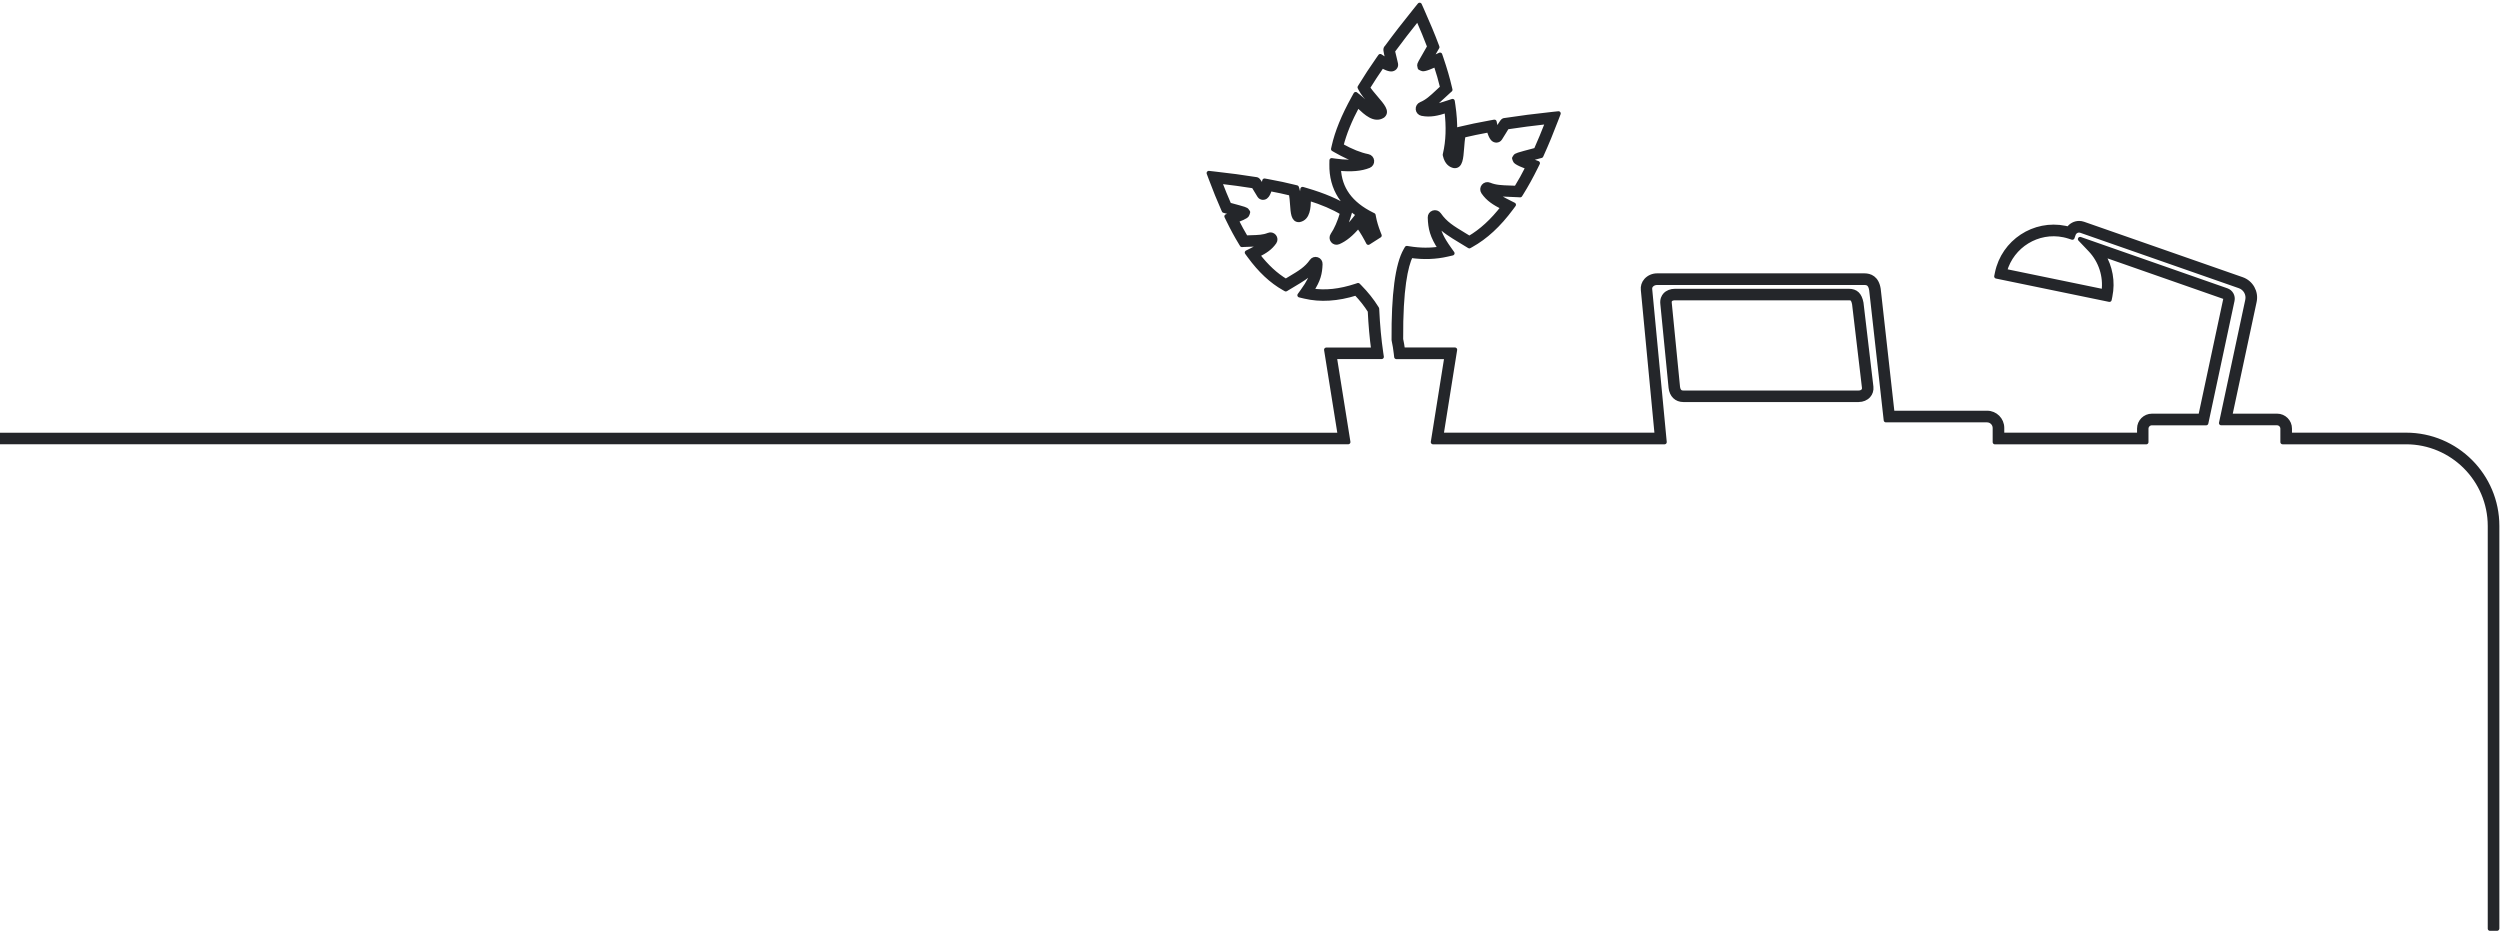
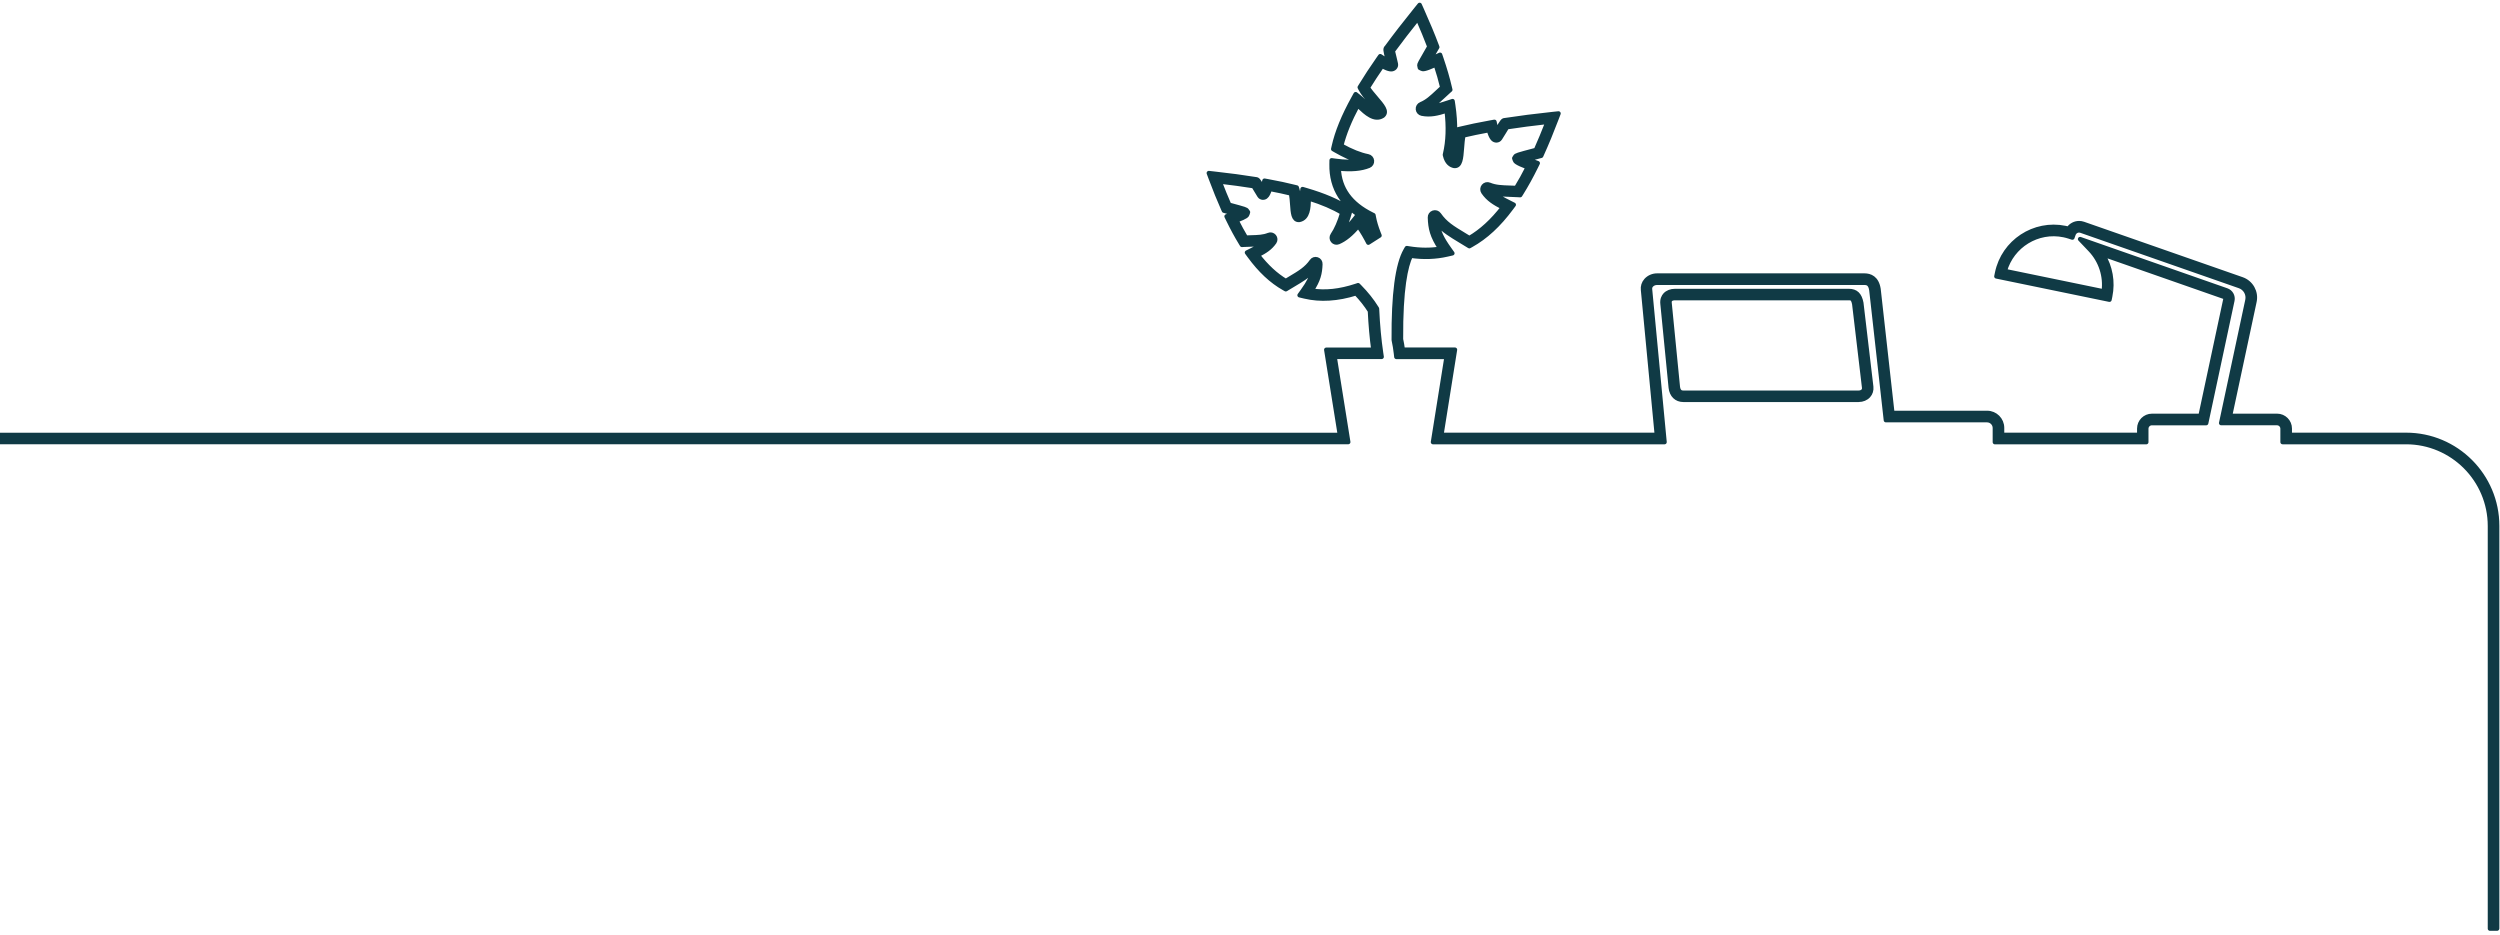
<svg xmlns="http://www.w3.org/2000/svg" id="Layer_1" data-name="Layer 1" viewBox="-320 32 1412 528">
  <defs>
    <style>
      .cls-1 {
-         fill: #24262A;
-         stroke: #24262A;
+         fill: #103A45;
+         stroke: #103A45;
        stroke-width: 2.5;
        stroke-linejoin: round;
        stroke-linecap: round;
      }
    </style>
  </defs>
  <path class="cls-1" d="M729.79,257.82h-99.07c-3.87,0-6.58-2.62-7.06-6.85l-4.66-47.34c-.29-2.52.62-4.14,1.44-5.05,1.28-1.43,3.28-2.22,5.63-2.22h98.14c3.99,0,6.16,2.07,7.04,6.7l.02.14,5.59,47.3c.2,1.9-.36,3.66-1.55,4.99-1.33,1.48-3.34,2.32-5.51,2.32ZM626.06,200.36c-1.18,0-2.14.32-2.65.89-.4.44-.54,1.09-.44,1.96l4.66,47.33c.38,3.27,2.42,3.27,3.09,3.27h99.07c1.03,0,1.98-.37,2.54-1,.44-.49.63-1.12.55-1.87l-5.58-47.2c-.63-3.22-1.59-3.38-3.1-3.38h-98.14Z" />
  <path class="cls-1" d="M1090.33,556.48h-4v-227.38c0-26.14-21.26-47.41-47.4-47.41h-69.73v-7.58c0-1.74-1.42-3.16-3.16-3.16h-31.52l14.84-69.42c.73-3.39-1.19-6.8-4.46-7.94l-89.57-31.3c-1.75-.61-3.62.36-4.21,2.04l-.65,1.85-1.86-.61c-.93-.3-1.94-.57-2.99-.79-14.78-3.04-29.3,5.97-33.31,20.29l55.88,11.52c1.15-8.57-1.64-17.25-7.64-23.55l-5.71-6,82.78,28.97c2.37.82,3.75,3.29,3.21,5.74l-14.79,69.22h-30.67c-1.74,0-3.16,1.42-3.16,3.16v7.58h-85.5v-7.97c0-2.45-1.99-4.44-4.43-4.44h-57.12l-8.2-73.45c-.54-3.41-1.96-4.13-3.92-4.13h-117.21c-1.23,0-2.41.51-3.17,1.36-.41.46-.87,1.23-.74,2.31l8.21,86.31h-130.77l7.67-48.12h-28.36l-.2-1.78c-.29-2.61-.7-5.14-1.22-7.51l-.05-.41c-.18-25.54,2.07-42.55,6.69-50.55l.69-1.2,1.36.22c6.13,1,12.02,1.03,17.57.12-4.72-7.18-5.67-11.47-5.87-17.62-.06-1.22.7-2.34,1.89-2.74,1.21-.41,2.5.01,3.23,1.06,3.54,5.07,7.4,7.4,14.4,11.64.87.53,1.78,1.08,2.75,1.67,6.75-3.95,12.97-9.64,18.94-17.34-4.76-2.44-8.33-4.59-11.09-8.66-.7-1.05-.62-2.39.17-3.35.81-.97,2.12-1.29,3.29-.79,3.39,1.43,6.98,1.54,11.53,1.69,1.15.04,2.35.08,3.62.14,2.2-3.59,4.38-7.52,6.5-11.71-6.79-2.58-7.04-3.35-7.31-4.17l-.3-.93.56-.9c.54-.77.57-.82,11.69-3.76,2.18-4.87,4.35-10.09,6.59-15.86-8.32.92-15.86,1.9-22.95,2.99-.48.73-1.3,2.1-1.89,3.08-2.05,3.41-2.26,3.71-2.84,4.05-.74.42-1.58.45-2.32.12-.49-.22-1.89-.85-3.16-5.57-5.4.99-10.14,1.98-14.41,2.99-.45,2-.66,4.75-.85,7.23-.43,5.64-.8,10.11-4.11,10l-.36-.04c-1.77-.37-4.07-1.7-5.02-5.86l-.1-.45.11-.45c1.69-7.18,1.97-15.4.86-24.44-5.1,1.64-9.14,2.65-13.97,1.71-1.23-.25-2.13-1.24-2.25-2.48-.12-1.25.59-2.41,1.75-2.88,3.41-1.39,6.04-3.84,9.36-6.95.85-.79,1.73-1.62,2.68-2.48-.99-4.1-2.2-8.34-3.7-12.89-6.65,2.98-7.37,2.61-8.12,2.22l-.87-.45-.27-1.4c0-.66,0-.87,5.64-10.56-1.83-4.83-3.98-10.06-6.54-15.88-5.18,6.47-9.93,12.62-14.13,18.34.18.86.57,2.44.86,3.56.96,3.84,1.03,4.21.84,4.88-.22.79-.79,1.4-1.56,1.69-.51.19-1.94.73-6.17-1.7-2.92,4.22-5.62,8.34-8.06,12.3,1.1,1.74,2.9,3.84,4.51,5.73,3.81,4.45,6.56,7.66,4.16,9.95l-.3.24c-4.63,2.95-9.59-1.74-13.22-5.17-.3-.28-.59-.56-.87-.82-4.55,8.51-7.6,16.01-9.28,22.81,5.75,3.19,10.68,5.16,15.06,6.02,1.23.23,2.15,1.24,2.27,2.5.12,1.25-.57,2.4-1.72,2.87-4.35,1.76-9.94,2.26-17.06,1.52.51,11.42,6.66,19.92,18.73,25.93l.89.44.18.98c.52,2.81,1.42,5.82,2.65,8.97l.6,1.53-6.32,4.04-1.01-1.93c-.03-.05-2.36-4.47-4.69-7.5-3.84,4.6-7.52,7.6-11.22,9.15-1.11.46-2.37.15-3.12-.79-.77-.94-.82-2.25-.14-3.25,2.1-3.08,3.94-7.3,5.49-12.54-5.03-3.06-11.26-5.73-18.94-8.13,0,.23-.02.47-.02.7-.15,4.39-.35,10.4-5.2,11.41l-.36.04s-.06,0-.09,0c-3.06,0-3.33-3.93-3.68-8.9-.15-2.06-.31-4.34-.66-6.04-3.67-.9-7.62-1.75-11.98-2.57-1.14,3.95-2.39,4.51-2.84,4.71-.73.32-1.54.28-2.23-.11-.59-.31-.81-.65-2.57-3.65-.47-.8-1.12-1.9-1.53-2.54-5.96-.95-12.28-1.81-19.21-2.62,1.83,4.76,3.61,9.1,5.39,13.16,9.53,2.58,9.54,2.6,10.06,3.34l.58.82-.31,1.04c-.26.79-.49,1.48-6.2,3.62,1.73,3.45,3.51,6.71,5.31,9.72,1.03-.04,2-.07,2.94-.1,3.92-.11,7.02-.2,9.92-1.39,1.08-.46,2.34-.16,3.12.77.77.92.84,2.21.18,3.21-2.34,3.38-5.12,5.16-9.45,7.39,4.99,6.45,10.19,11.26,15.83,14.65.77-.46,1.51-.9,2.21-1.32,6.05-3.61,9.38-5.61,12.45-9.92.67-.98,1.91-1.39,3.07-.99,1.16.39,1.88,1.48,1.81,2.69-.2,5.23-1.02,8.92-4.96,14.94,7.68,1.24,15.92.37,25.09-2.66l1.18-.39.87.88c3.74,3.78,6.95,7.81,9.54,11.99l.27.44.02.52c.41,8.82,1.17,17.02,2.26,24.35l.34,2.29h-26.56l7.69,48.12H-320v-4h756.77l-7.69-48.12h26.62c-.92-6.71-1.57-14.08-1.95-21.93-2.18-3.45-4.82-6.8-7.86-9.97-10.46,3.27-20.2,3.87-28.98,1.79l-2.91-.69,1.75-2.43c3.49-4.85,4.94-7.83,5.56-11.19-2.87,2.92-6.18,4.9-10.89,7.71-1,.59-2.06,1.23-3.2,1.92l-1,.61-1.02-.58c-7.08-4-13.46-9.97-19.51-18.24l-1.4-1.91,2.12-1.06c3.01-1.5,5.21-2.63,6.94-3.93-2.11.32-4.3.38-6.67.44-1.26.03-2.6.07-4.04.15l-1.19.06-.62-1.02c-2.42-3.96-4.8-8.36-7.08-13.06l-.98-2.01,2.1-.75c.75-.27,1.54-.56,2.3-.86-1.54-.43-3.29-.91-4.96-1.36l-.92-.25-.39-.87c-2.32-5.23-4.62-10.89-7.02-17.31l-1.14-3.05,3.24.36c8.55.95,16.18,1.97,23.3,3.12,1.16.05,1.53.68,3.7,4.35.07.12.14.24.22.37.2-.64.4-1.35.55-2.03l.42-1.88,1.9.34c5.66,1.03,10.64,2.09,15.23,3.25l1.08.27.34,1.06c.69,2.15.9,5.14,1.1,8.02.09,1.3.21,3.03.4,4.26.77-1.49.87-4.4.95-6.67.04-1.25.08-2.43.21-3.46l.3-2.33,2.25.66c9.84,2.89,17.57,6.2,23.62,10.11l1.23.8-.39,1.41c-1.15,4.2-2.45,7.77-3.93,10.8,2.25-1.74,4.58-4.18,7.02-7.34l1.37-1.78,1.61,1.57c2.05,2,4.29,5.59,5.65,7.93-.83-2.34-1.48-4.61-1.94-6.79-13.58-7.06-20.34-17.6-20.1-31.36l.04-2.25,2.23.3c5.26.71,9.62.76,13.18.15-4-1.28-8.37-3.29-13.24-6.08l-1.27-.73.32-1.44c1.81-8.14,5.47-17.13,11.21-27.5l1.14-2.06,1.85,1.45c.93.73,1.91,1.66,2.95,2.64,2.21,2.09,5.11,4.83,7.17,4.98-.8-1.22-2.42-3.12-3.59-4.48-2.17-2.53-4.41-5.15-5.58-7.47l-.5-.99.58-.95c2.93-4.81,6.26-9.87,9.89-15.06l1.11-1.58,1.62,1.05c.9.58,1.9,1.14,2.75,1.56-.09-.37-.19-.75-.27-1.09-1.19-4.74-1.44-5.73-.47-6.54,4.85-6.62,10.43-13.82,16.57-21.41l2.05-2.53,1.33,2.97c3.35,7.49,6.07,14.02,8.3,19.99l.33.89-.48.82c-1.19,2.03-2.43,4.18-3.45,5.98,1.14-.48,2.36-1.03,3.48-1.55l2.02-.94.72,2.11c2.02,5.91,3.58,11.31,4.79,16.52l.27,1.16-.89.79c-1.26,1.12-2.41,2.19-3.49,3.2-2.33,2.17-4.44,4.15-6.81,5.72,2.84-.2,5.87-1.15,10.22-2.58l2.26-.74.35,2.35c1.52,10.28,1.35,19.63-.49,27.81.25.92.56,1.47.85,1.82.3-1.42.5-3.94.64-5.75.25-3.32.52-6.75,1.32-9.21l.35-1.06,1.08-.26c5.11-1.25,10.89-2.44,17.65-3.66l1.9-.34.41,1.89c.22,1.05.54,2.15.84,3.05.21-.34.41-.68.6-.99,2.59-4.31,2.91-4.84,4.08-4.88,8.24-1.27,17.08-2.4,27.02-3.46l3.24-.34-1.16,3.04c-2.82,7.44-5.52,13.98-8.25,20l-.39.87-.92.24c-2.03.54-4.55,1.21-6.68,1.79,1.15.46,2.4.94,3.56,1.37l2.1.76-.98,2c-2.69,5.46-5.48,10.53-8.31,15.05l-.63,1.01-1.19-.07c-1.68-.1-3.24-.15-4.71-.2-3.19-.1-6.08-.2-8.87-.76,2.15,1.86,4.95,3.33,9.03,5.39l2.12,1.07-1.41,1.91c-7.05,9.52-14.46,16.37-22.66,20.92l-1.02.57-1-.61c-1.33-.82-2.57-1.57-3.73-2.27-5.79-3.51-9.75-5.9-13.16-9.68.59,4.38,2.19,7.97,6.57,14.14l1.73,2.43-2.91.67c-6.46,1.49-13.38,1.74-20.59.72-2.76,5.73-5.71,18.54-5.53,47.13.41,1.9.75,3.89,1.02,5.94h29.48l-7.67,48.12h121.69l-7.79-81.89c-.23-1.95.38-3.88,1.73-5.4,1.51-1.69,3.81-2.7,6.16-2.7h117.21c3.05,0,6.9,1.32,7.89,7.6l7.81,69.98h53.54c4.65,0,8.43,3.79,8.43,8.44v3.97h77.5v-3.58c0-3.95,3.21-7.16,7.16-7.16h27.43l14.12-66.07c.11-.48-.16-.95-.62-1.11l-68.65-24.02c4.27,6.99,5.81,15.43,4.13,23.62l-.4,1.96-63.86-13.17.4-1.96c3.63-17.6,20.9-28.97,38.51-25.35.61.13,1.21.27,1.79.42,1.34-1.95,3.58-3.18,6.02-3.18.81,0,1.61.14,2.4.41l89.58,31.3c5.17,1.81,8.2,7.21,7.05,12.56l-13.8,64.58h26.58c3.95,0,7.16,3.21,7.16,7.16v3.58h65.73c28.34,0,51.4,23.06,51.4,51.41v227.38ZM424.1,181.8s-.02.03-.03.04c0-.01.02-.03.03-.04ZM421.71,181.01s0,.03,0,.05c0-.02,0-.03,0-.05ZM398.04,168.43s-.03.01-.04.02c.01,0,.03-.01.04-.02ZM491.64,154.67s0,.03,0,.04c0-.01,0-.02,0-.04ZM519.66,140s0,0,.01,0c0,0,0,0-.01,0ZM451.83,124.19s0,0,.01,0c0,0,0,0-.01,0Z" />
</svg>
